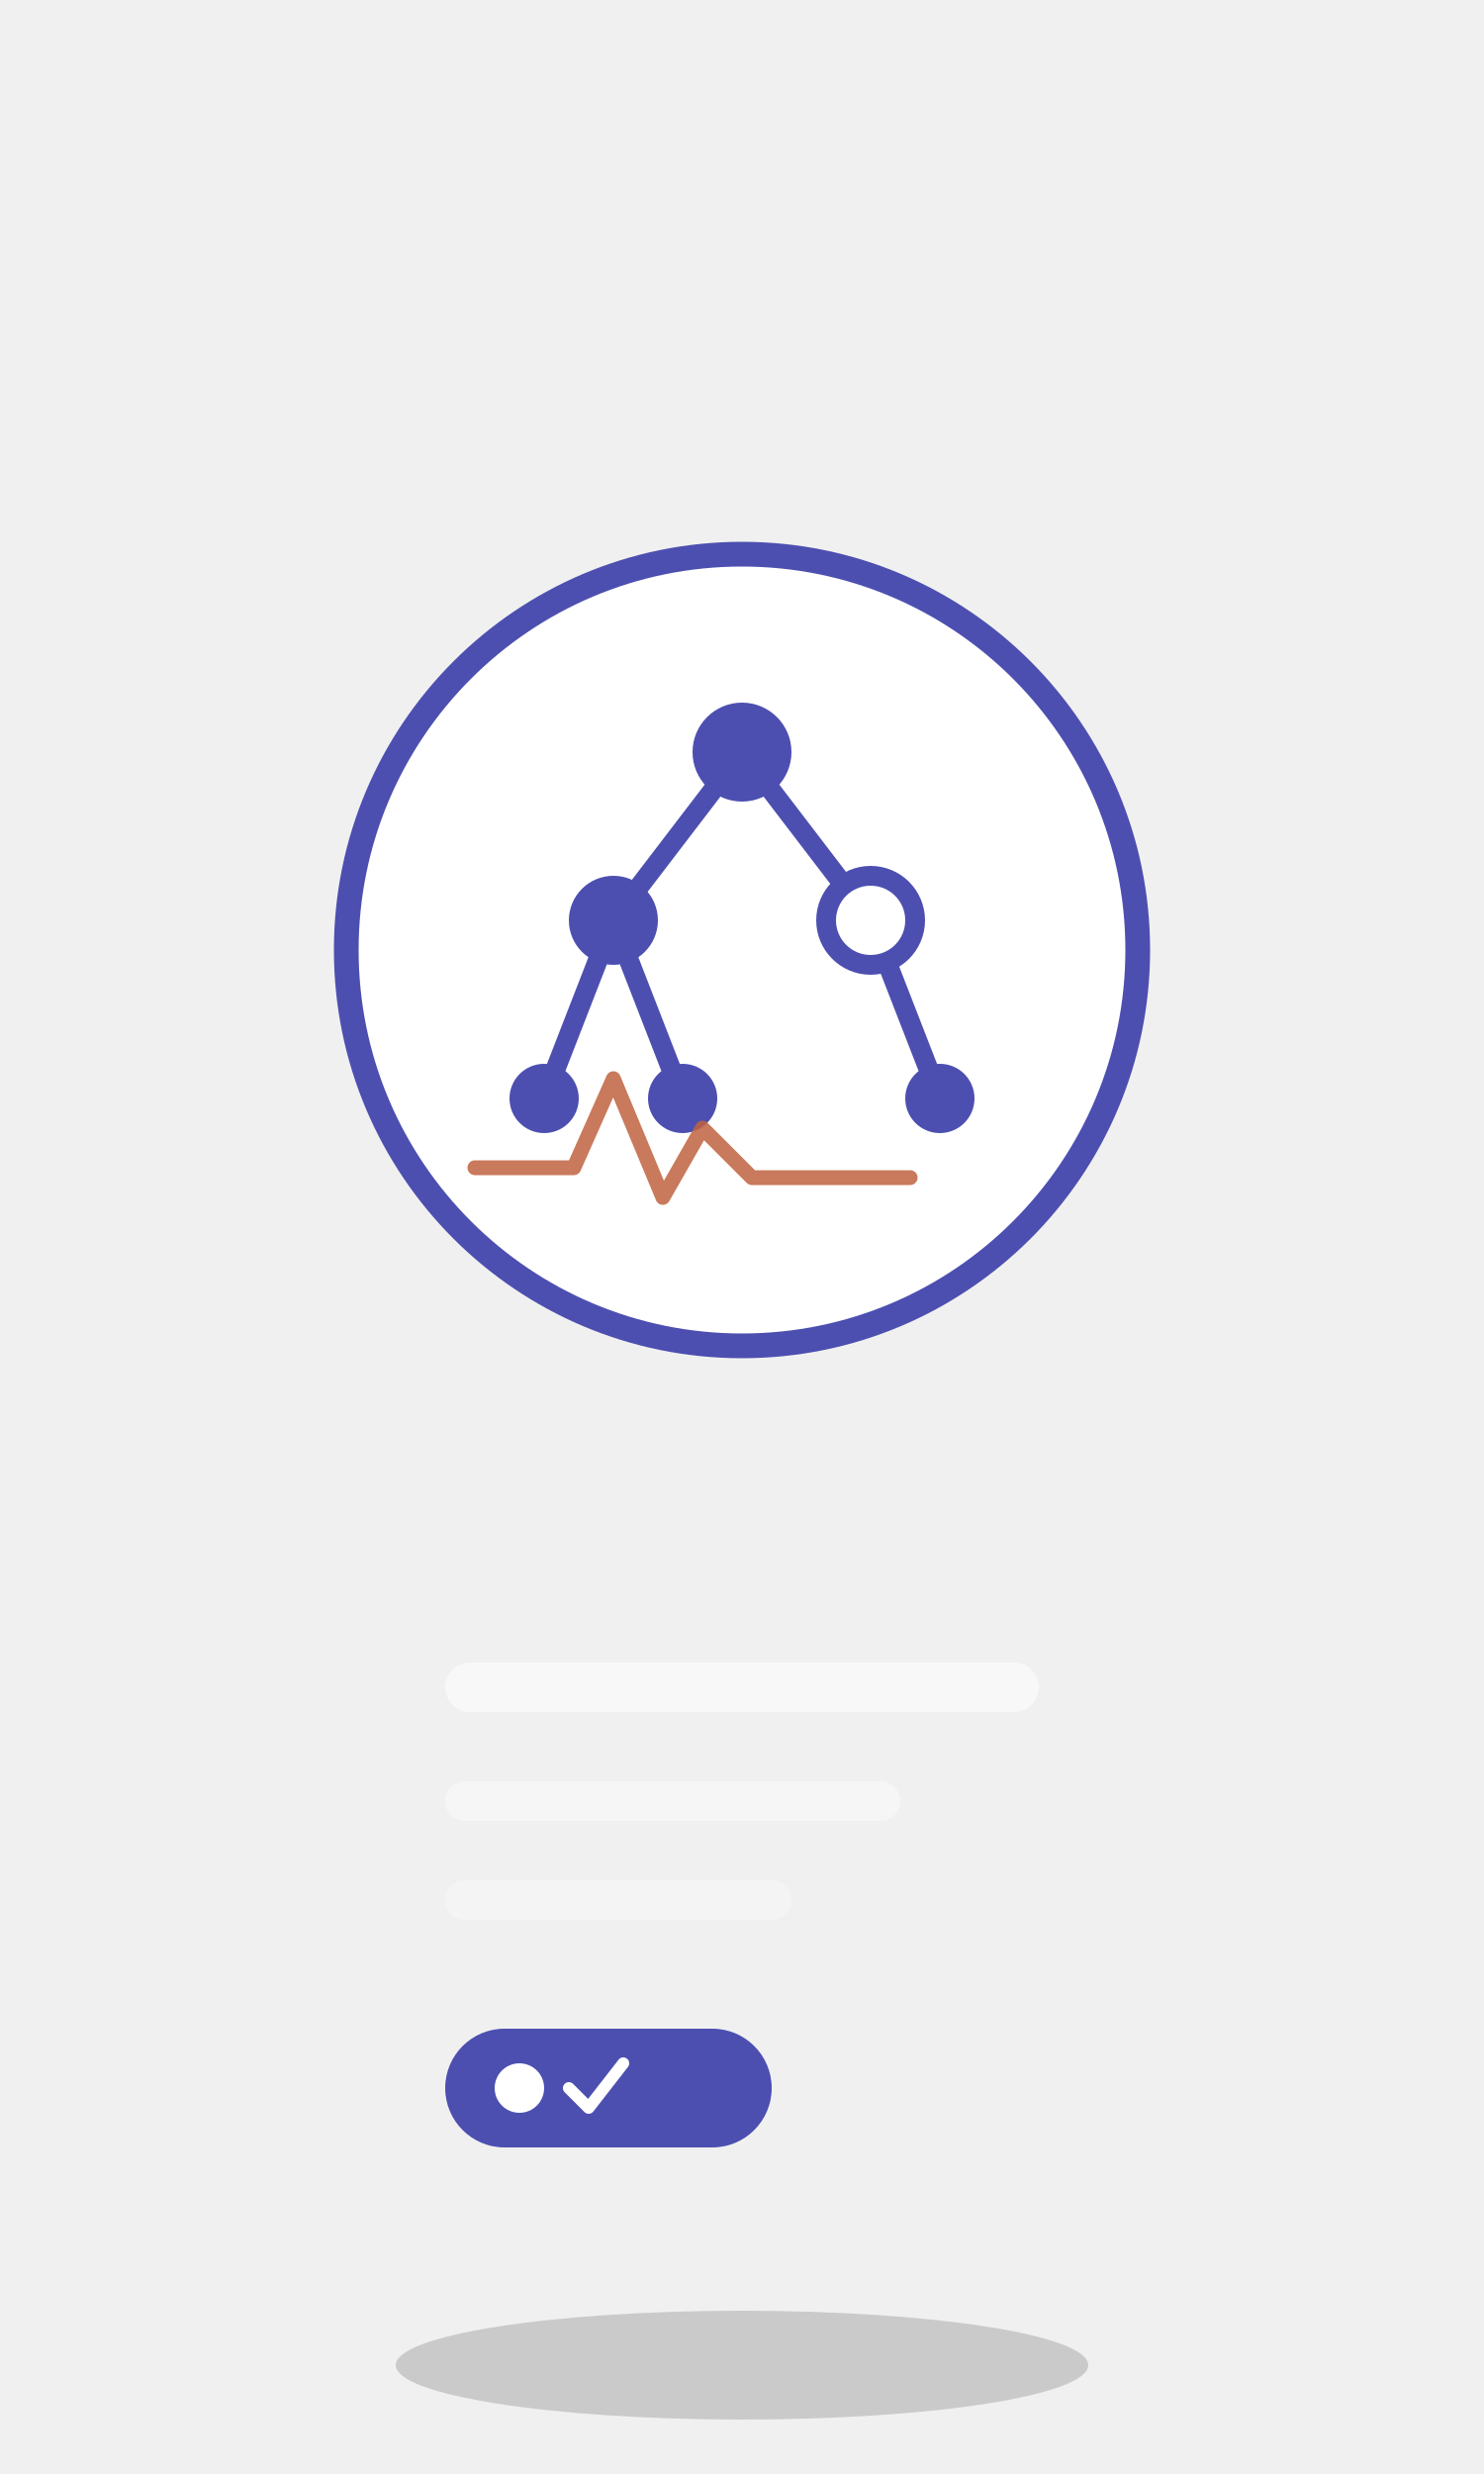
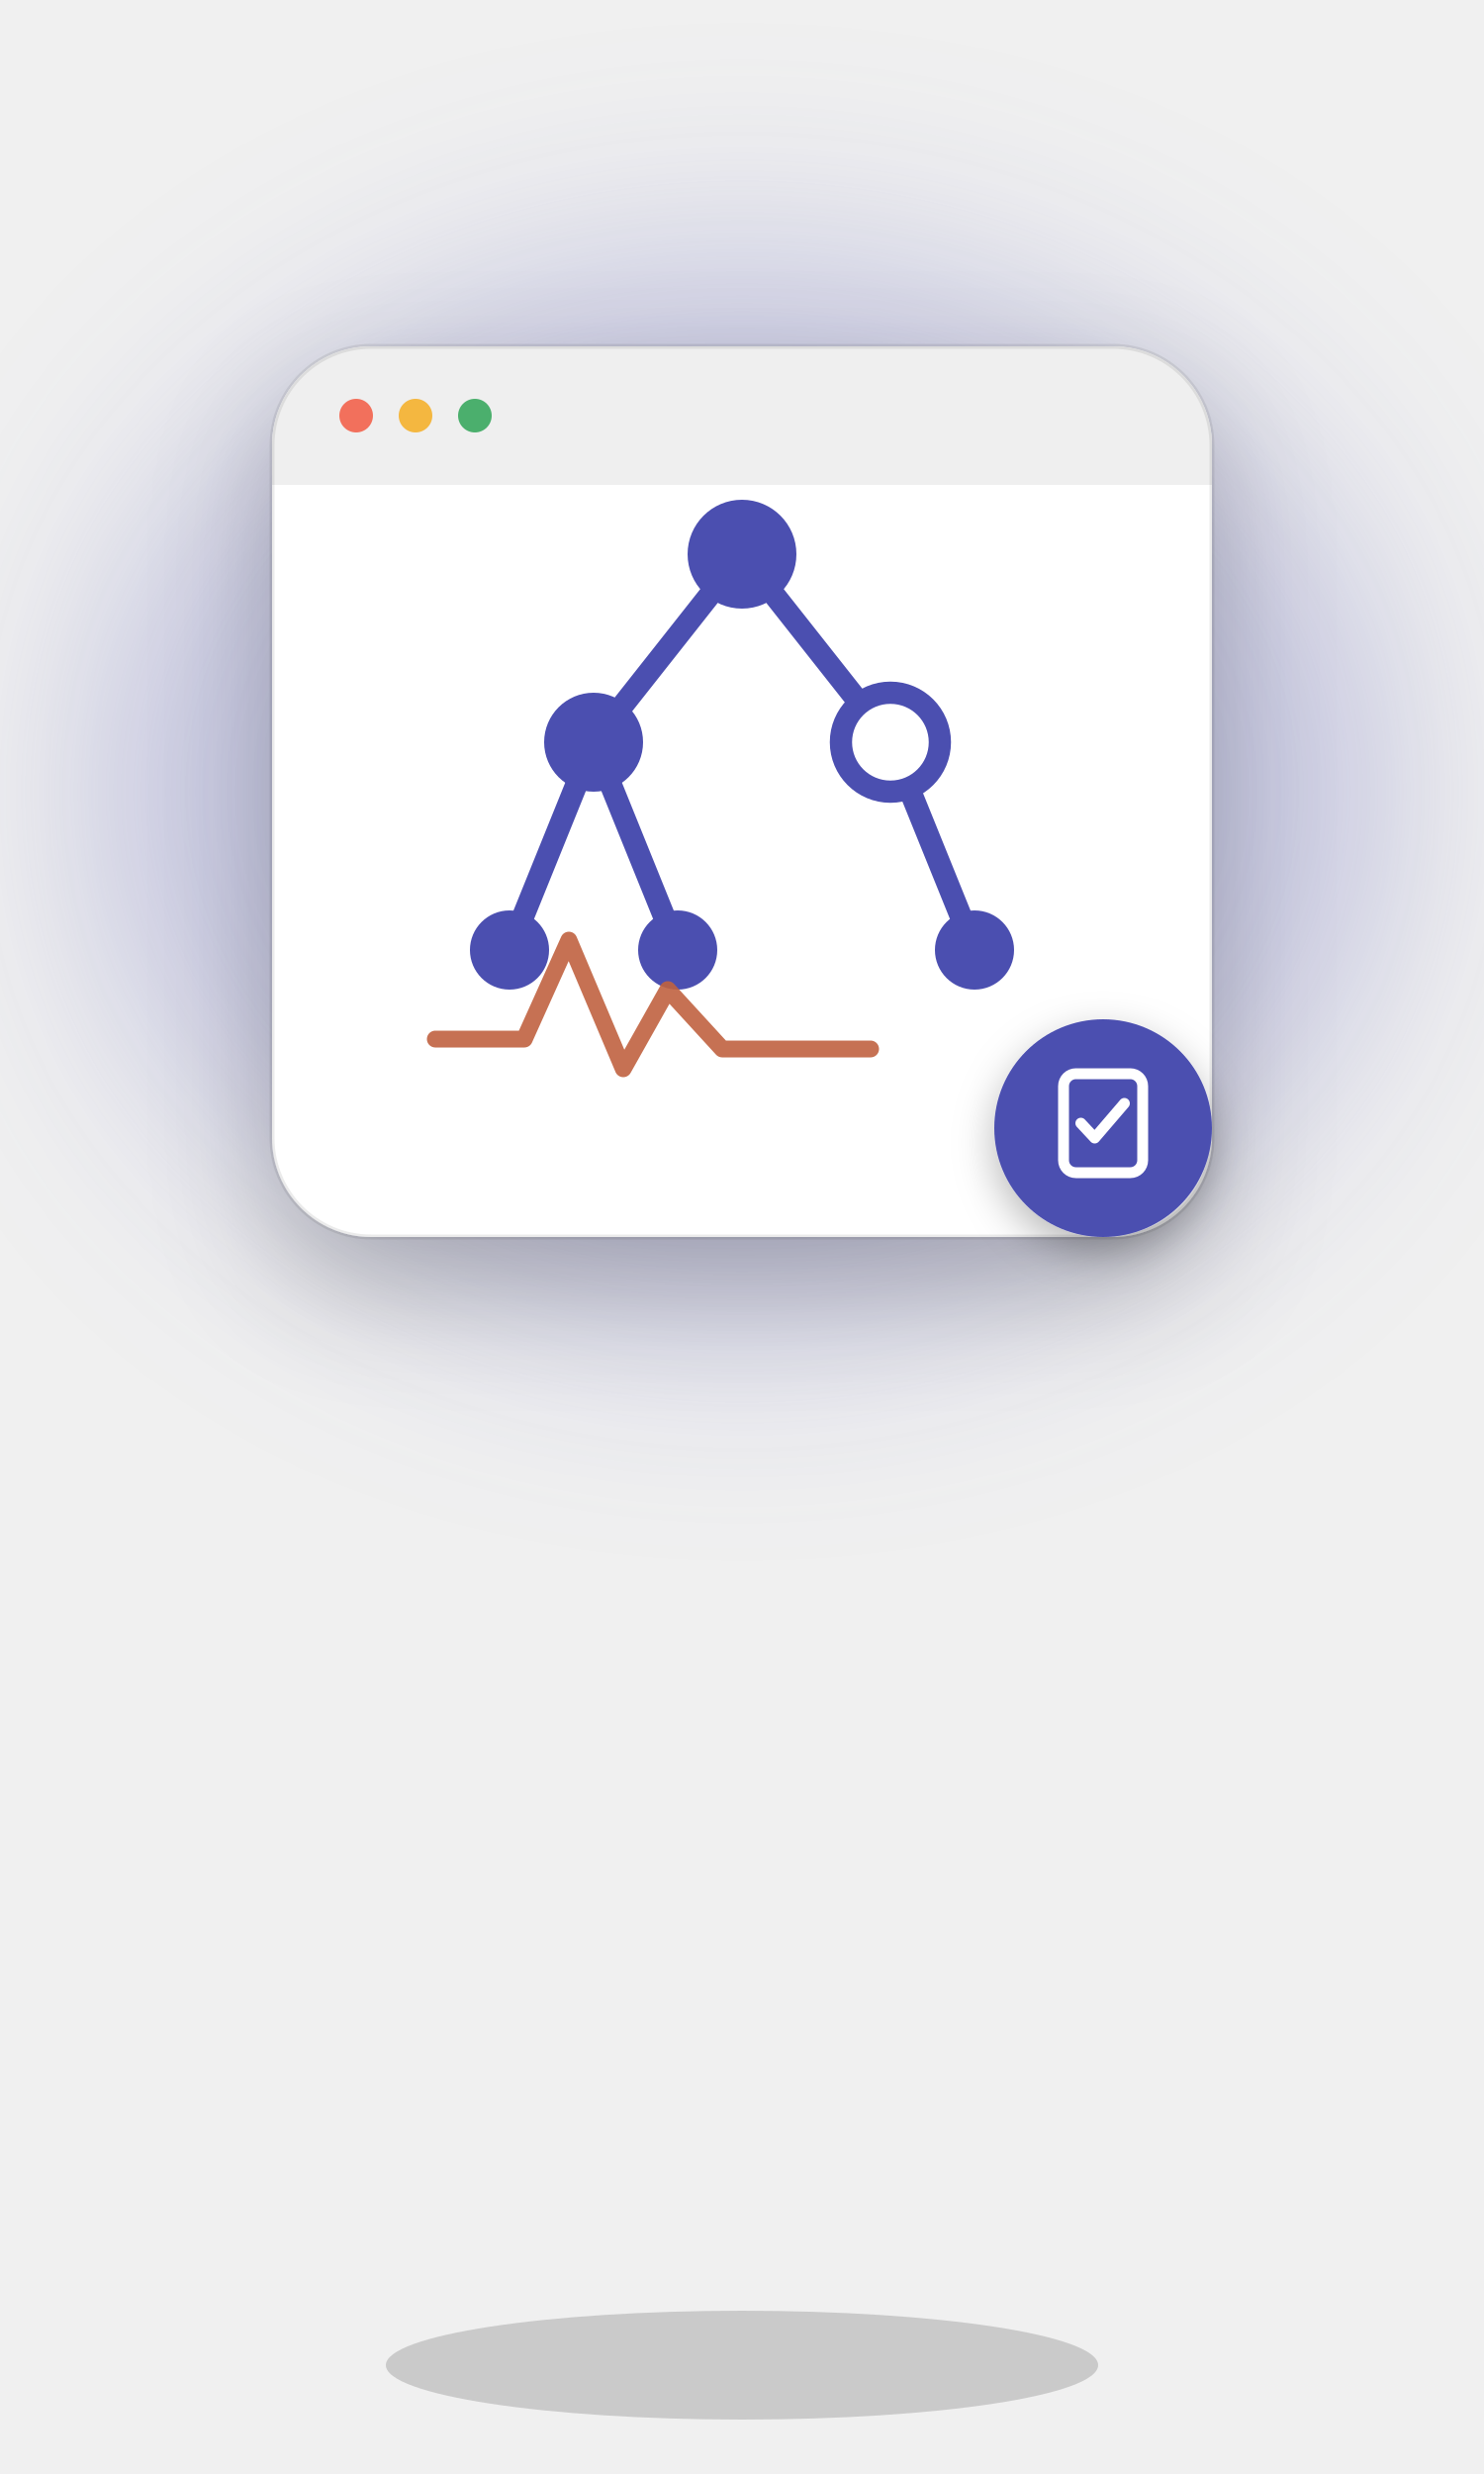
<svg xmlns="http://www.w3.org/2000/svg" width="300" height="500" viewBox="0 0 300 500" fill="none">
-   <ellipse cx="150" cy="478" rx="70" ry="11" fill="rgba(0,0,0,0.16)" />
-   <circle cx="150" cy="192" r="80" fill="#FFFFFF" stroke="#4C4FB0" stroke-width="5" />
-   <line x1="150" y1="152" x2="124" y2="186" stroke="#4C4FB0" stroke-width="4" />
-   <line x1="150" y1="152" x2="176" y2="186" stroke="#4C4FB0" stroke-width="4" />
-   <line x1="124" y1="186" x2="110" y2="222" stroke="#4C4FB0" stroke-width="4" />
-   <line x1="124" y1="186" x2="138" y2="222" stroke="#4C4FB0" stroke-width="4" />
-   <line x1="176" y1="186" x2="190" y2="222" stroke="#4C4FB0" stroke-width="4" />
-   <circle cx="150" cy="152" r="10" fill="#4C4FB0" />
-   <circle cx="124" cy="186" r="9" fill="#4C4FB0" />
-   <circle cx="176" cy="186" r="9" fill="#FFFFFF" stroke="#4C4FB0" stroke-width="4" />
-   <circle cx="110" cy="222" r="7" fill="#4C4FB0" />
-   <circle cx="138" cy="222" r="7" fill="#4C4FB0" />
-   <circle cx="190" cy="222" r="7" fill="#4C4FB0" />
-   <path d="M96 236 h20 l8 -18 l10 24 l8 -14 l10 10 h32" stroke="#C0623F" stroke-width="3" fill="none" stroke-linecap="round" stroke-linejoin="round" opacity="0.85" />
-   <rect x="90" y="336" width="120" height="10" rx="5" fill="#FFFFFF" opacity="0.55" />
-   <rect x="90" y="360" width="92" height="8" rx="4" fill="#FFFFFF" opacity="0.4" />
-   <rect x="90" y="380" width="70" height="8" rx="4" fill="#FFFFFF" opacity="0.3" />
-   <rect x="90" y="410" width="66" height="24" rx="12" fill="#4C4FB0" />
-   <circle cx="105" cy="422" r="5" fill="#FFFFFF" />
-   <path d="M115 422 l4 4 l7 -9" stroke="#FFFFFF" stroke-width="2.4" stroke-linecap="round" stroke-linejoin="round" fill="none" />
+   <defs>
+     <clipPath id="lg-win-clip">
+       <rect x="55" y="70" width="190" height="180" rx="20" />
+     </clipPath>
+     <filter id="lg-shadow" x="-50%" y="-50%" width="200%" height="200%">
+       <feDropShadow dx="0" dy="10" stdDeviation="12" flood-color="#000000" flood-opacity="0.22" />
+     </filter>
+     <filter id="lg-badge-shadow" x="-80%" y="-80%" width="260%" height="260%">
+       <feDropShadow dx="0" dy="3" stdDeviation="4" flood-color="#000000" flood-opacity="0.28" />
+     </filter>
+     <filter id="lg-glow" x="-60%" y="-60%" width="220%" height="220%">
+       <feGaussianBlur stdDeviation="22" />
+     </filter>
+   </defs>
+   <ellipse cx="150" cy="478" rx="72" ry="11" fill="rgba(0,0,0,0.16)" />
+   <ellipse cx="150" cy="160" rx="132" ry="108" fill="#4C4FB0" opacity="0.28" filter="url(#lg-glow)" />
+   <g filter="url(#lg-shadow)">
+     <g clip-path="url(#lg-win-clip)">
+       <rect x="55" y="70" width="190" height="180" fill="#FFFFFF" />
+       <rect x="55" y="70" width="190" height="28" fill="#EFEFEF" />
+       <circle cx="72" cy="84" r="3.4" fill="#F2705C" />
+       <circle cx="84" cy="84" r="3.4" fill="#F4B740" />
+       <circle cx="96" cy="84" r="3.4" fill="#4CAF6D" />
+       <line x1="150" y1="112" x2="120" y2="150" stroke="#4C4FB0" stroke-width="4.5" />
+       <line x1="150" y1="112" x2="180" y2="150" stroke="#4C4FB0" stroke-width="4.5" />
+       <line x1="120" y1="150" x2="103" y2="192" stroke="#4C4FB0" stroke-width="4.5" />
+       <line x1="120" y1="150" x2="137" y2="192" stroke="#4C4FB0" stroke-width="4.5" />
+       <line x1="180" y1="150" x2="197" y2="192" stroke="#4C4FB0" stroke-width="4.5" />
+       <circle cx="150" cy="112" r="11" fill="#4C4FB0" />
+       <circle cx="120" cy="150" r="10" fill="#4C4FB0" />
+       <circle cx="180" cy="150" r="10" fill="#FFFFFF" stroke="#4C4FB0" stroke-width="4.5" />
+       <circle cx="103" cy="192" r="8" fill="#4C4FB0" />
+       <circle cx="137" cy="192" r="8" fill="#4C4FB0" />
+       <circle cx="197" cy="192" r="8" fill="#4C4FB0" />
+       <path d="M88 210 h18 l9 -20 l11 26 l9 -16 l11 12 h30" stroke="#C0623F" stroke-width="3.4" fill="none" stroke-linecap="round" stroke-linejoin="round" opacity="0.9" />
+     </g>
+     <rect x="55" y="70" width="190" height="180" rx="20" fill="none" stroke="rgba(0,0,0,0.08)" stroke-width="1" />
+   </g>
+   <g filter="url(#lg-badge-shadow)">
+     <circle cx="223" cy="228" r="22" fill="#4C4FB0" />
+     <rect x="215" y="217" width="16" height="20" rx="2.5" fill="none" stroke="#FFFFFF" stroke-width="2.2" />
+     <path d="M218.5 227 l2.8 3 l6 -7" stroke="#FFFFFF" stroke-width="2.2" stroke-linecap="round" stroke-linejoin="round" fill="none" />
+   </g>
</svg>
